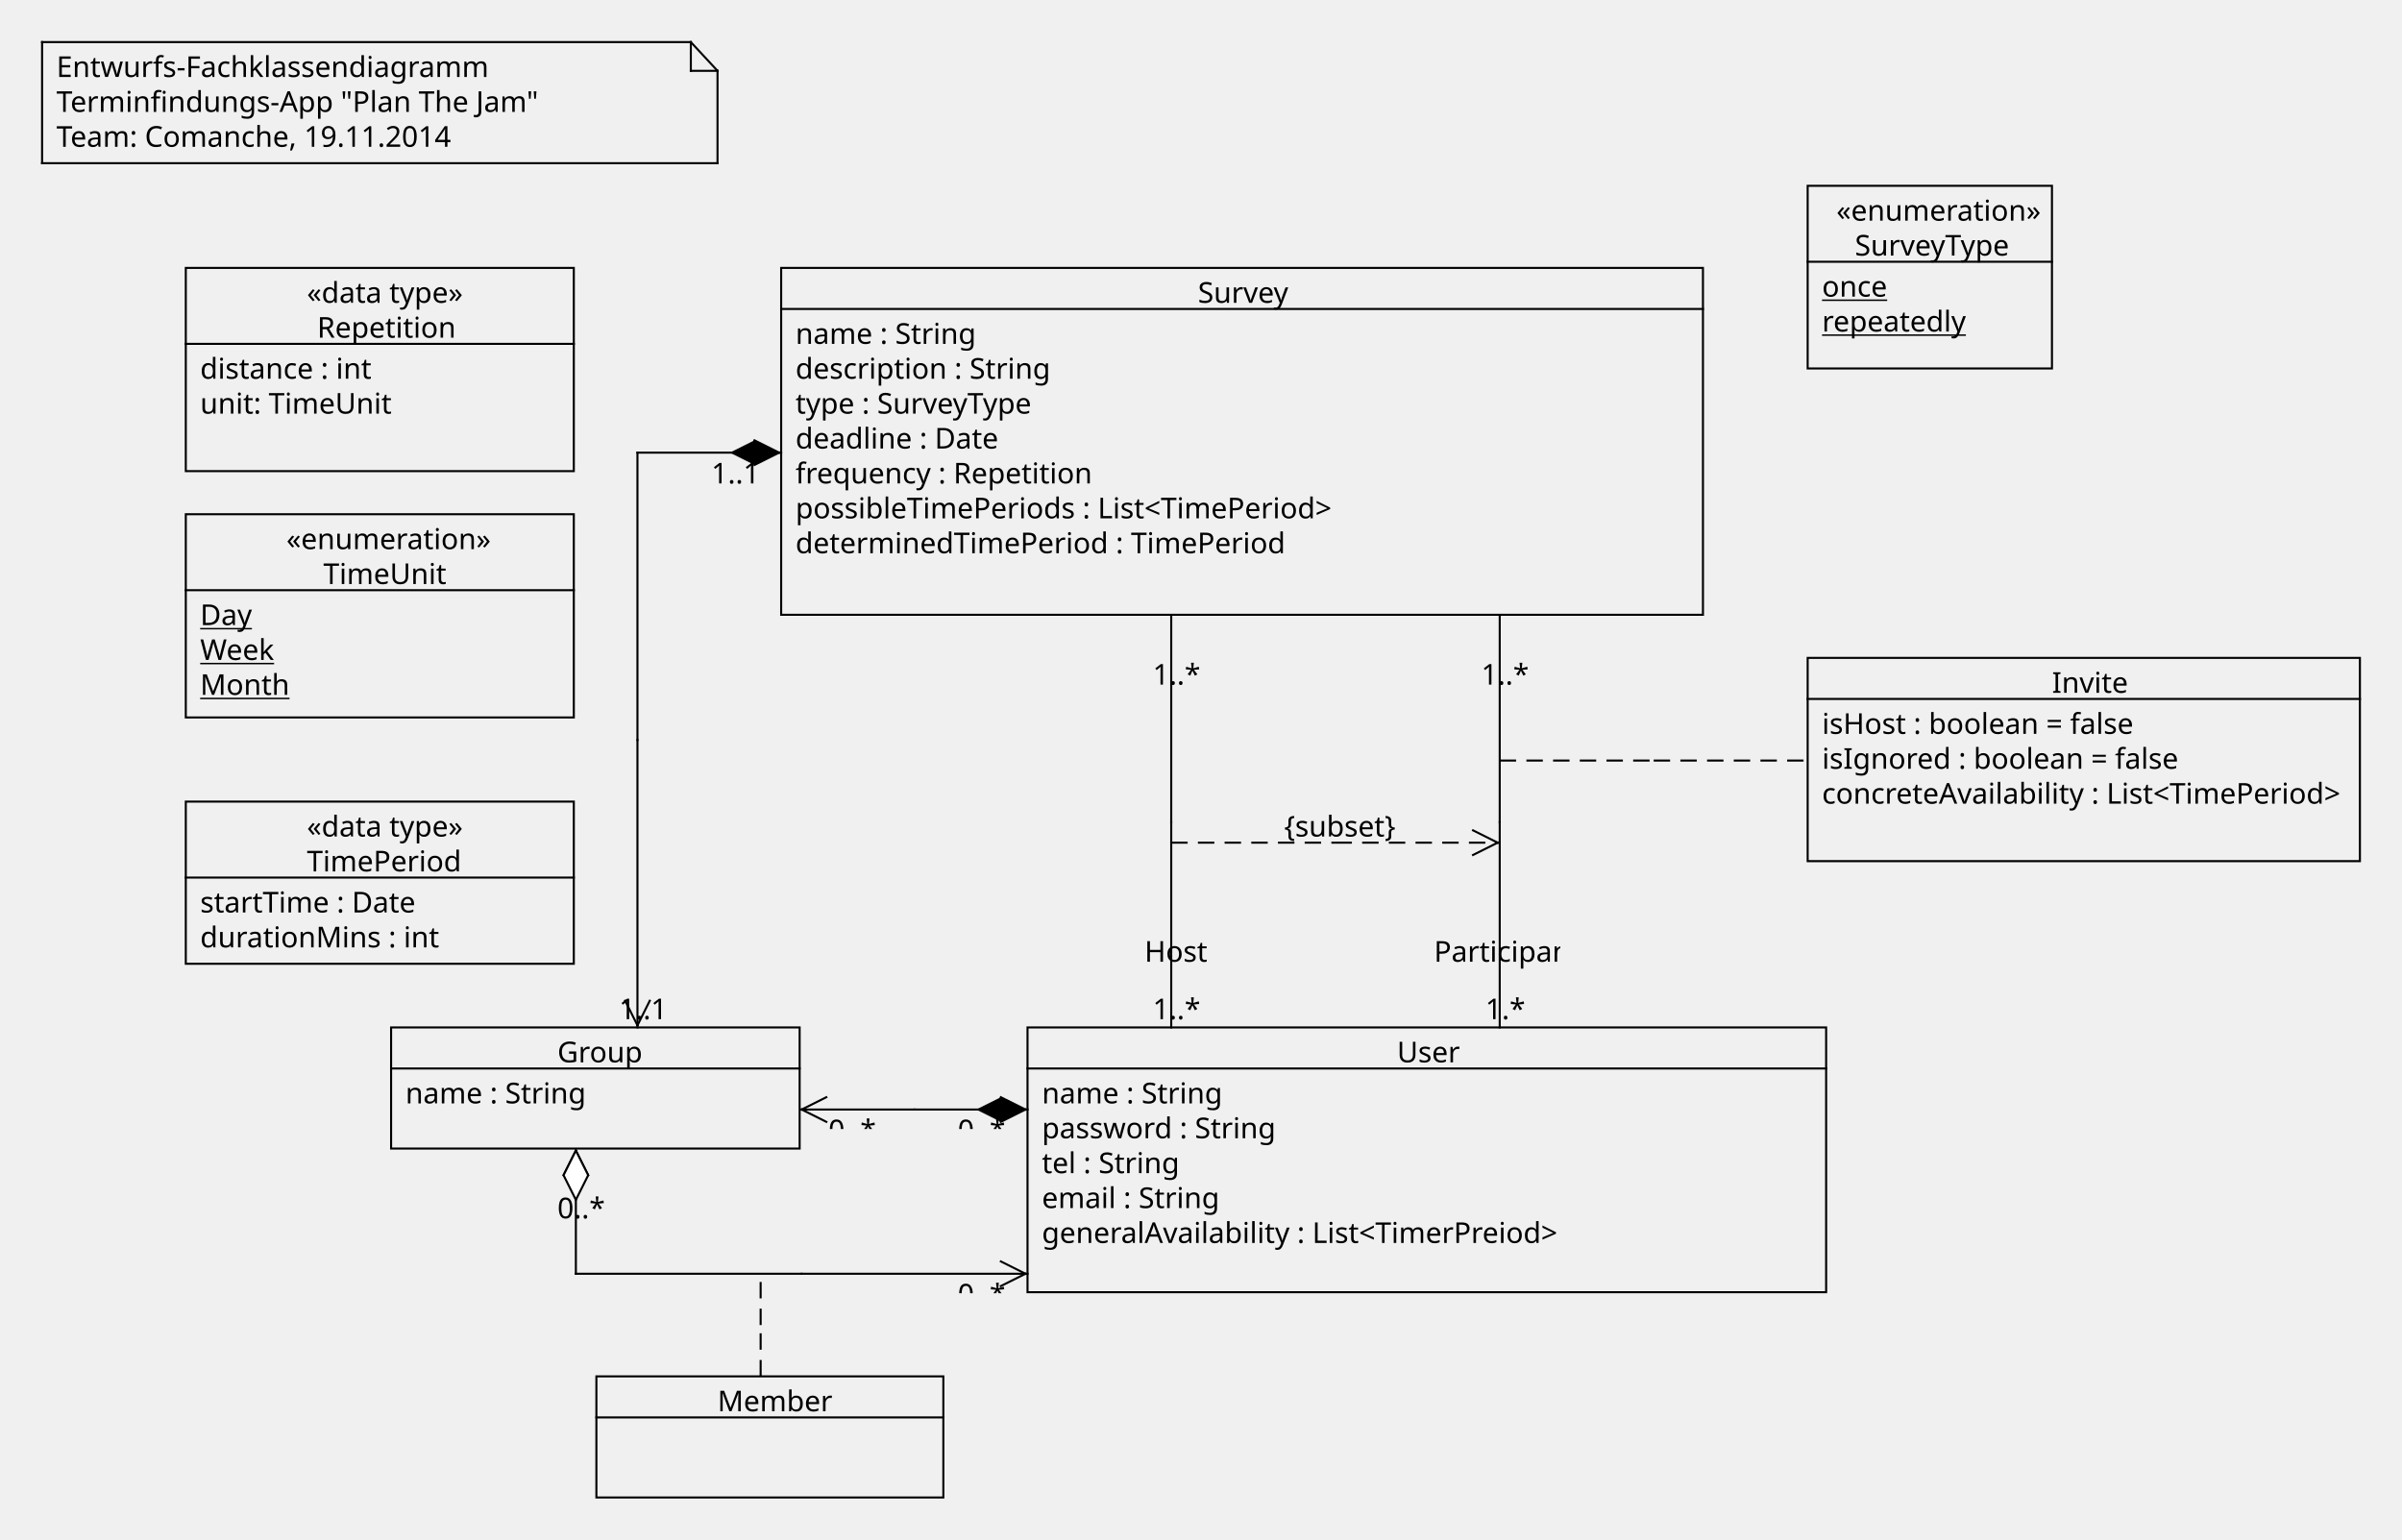
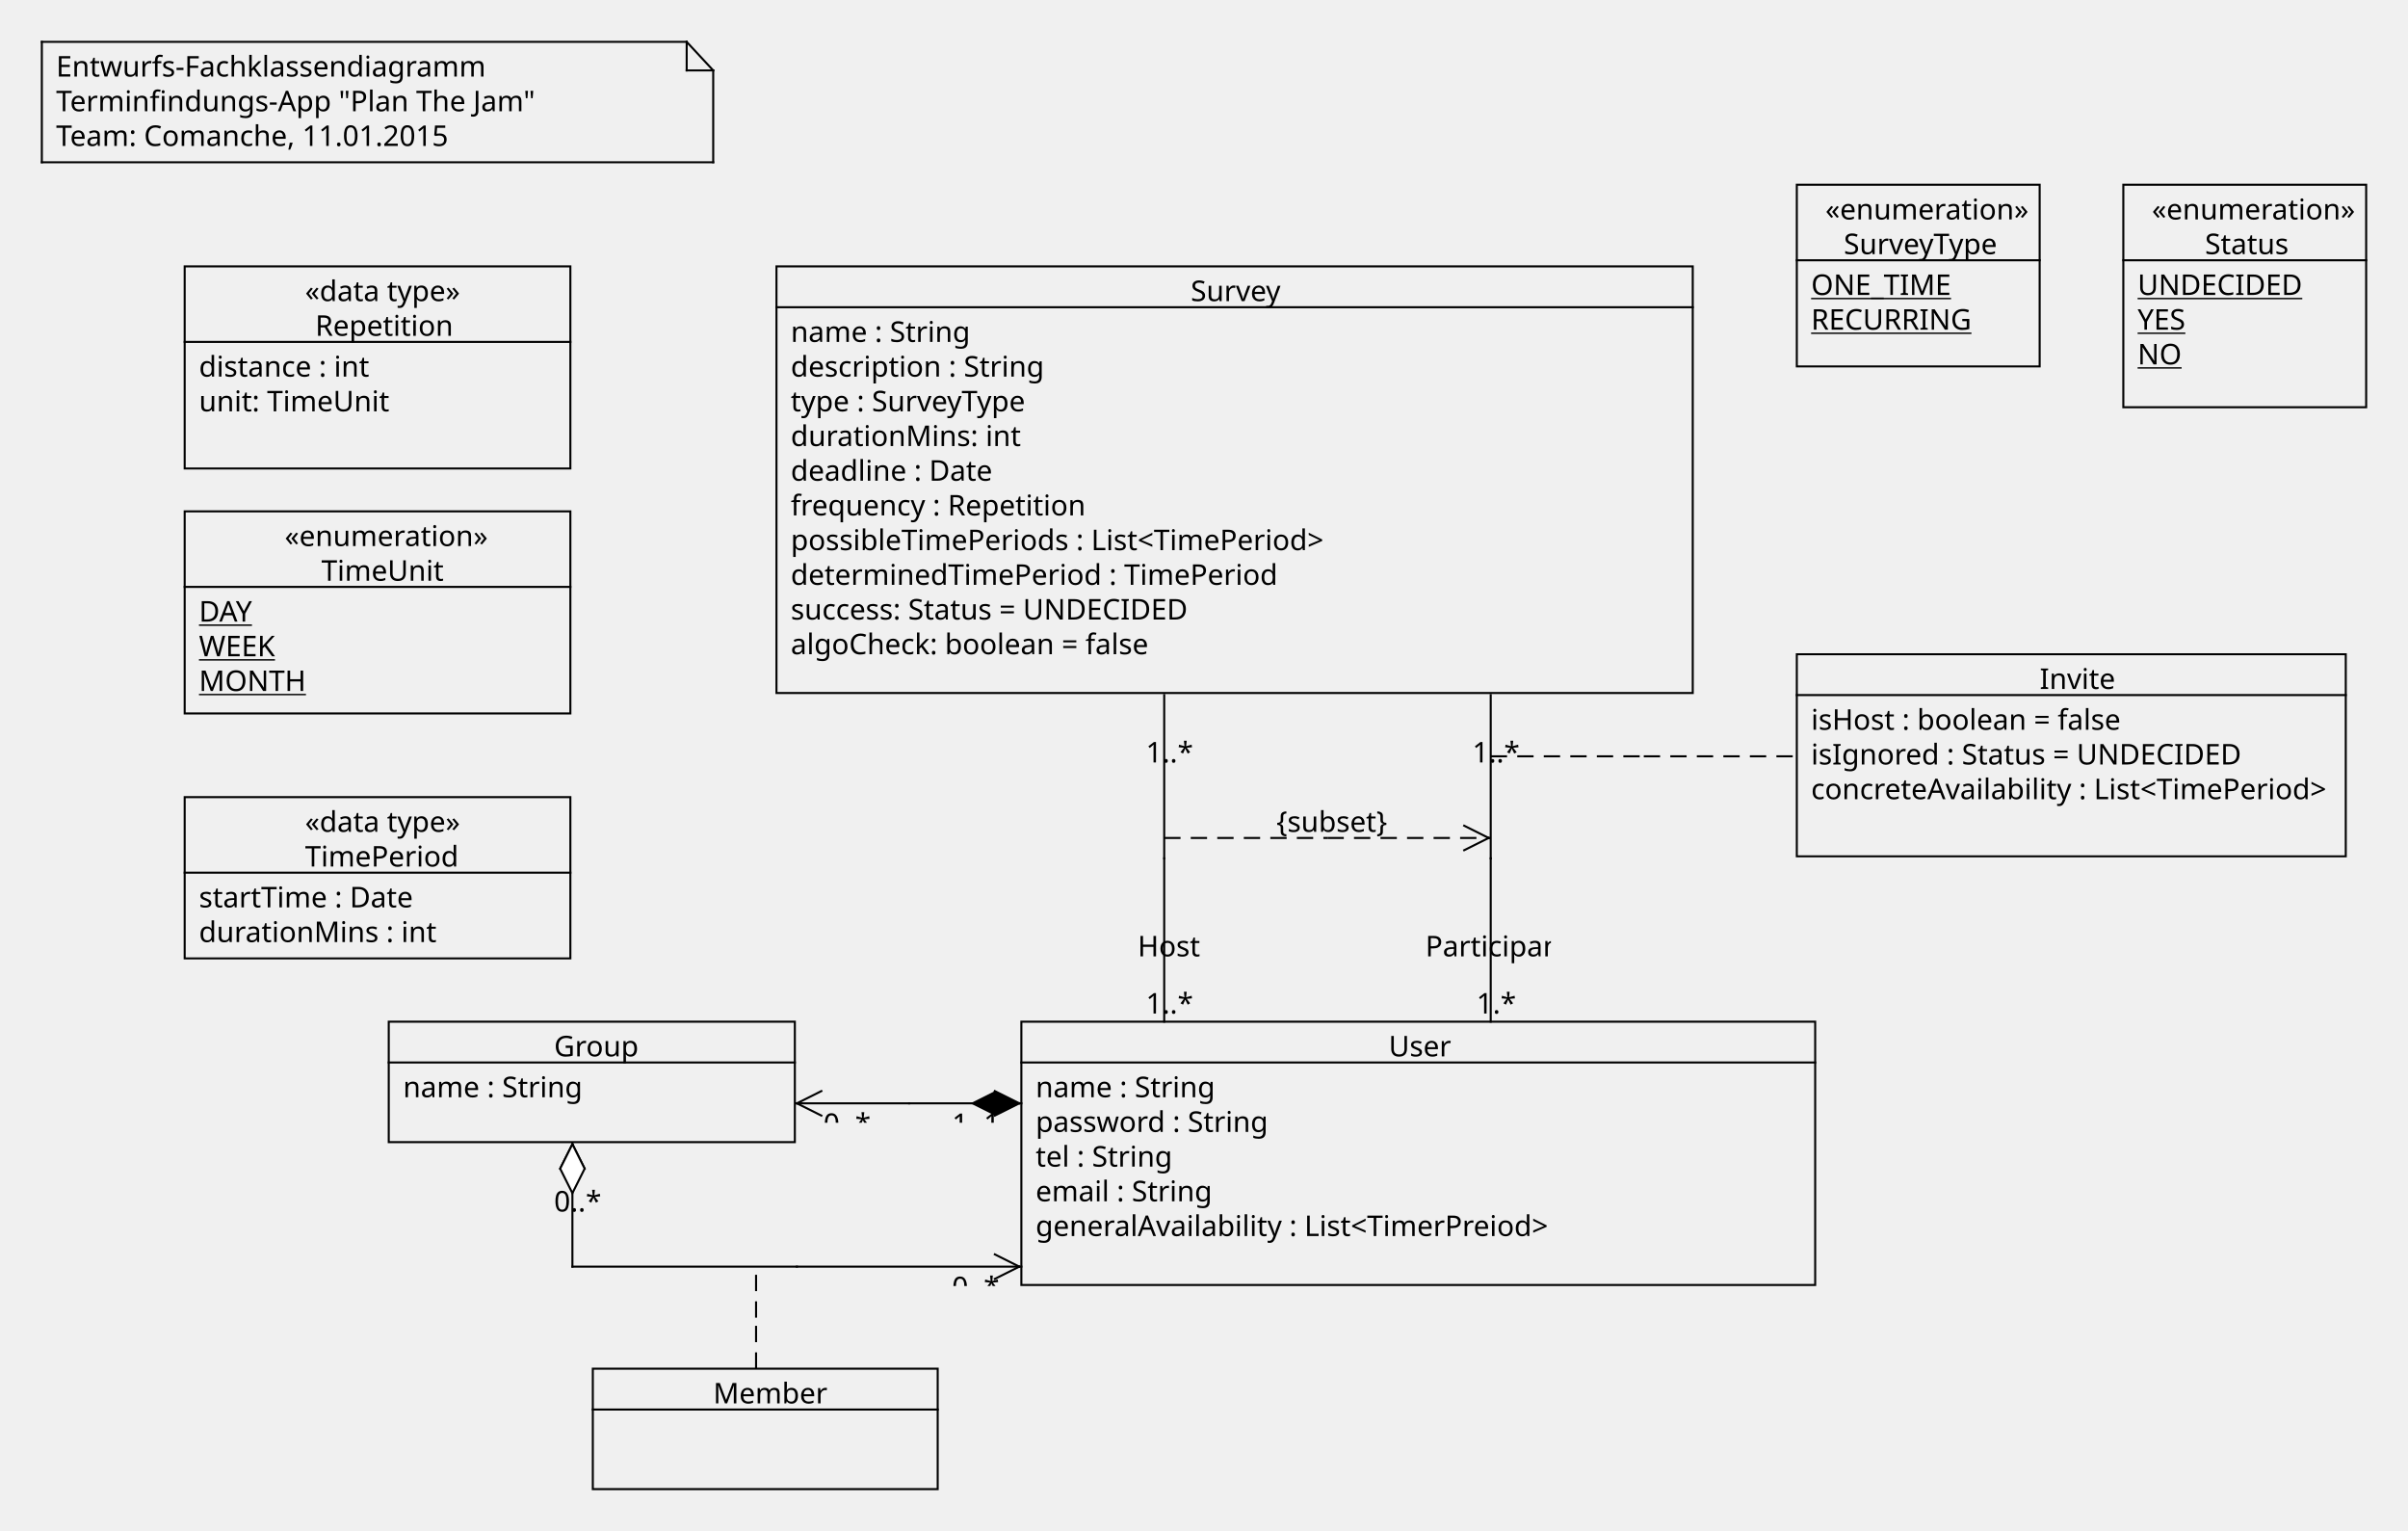
- <svg xmlns="http://www.w3.org/2000/svg" fill-opacity="1" color-rendering="auto" color-interpolation="auto" text-rendering="auto" stroke="black" stroke-linecap="square" width="1170" stroke-miterlimit="10" shape-rendering="auto" stroke-opacity="1" fill="black" stroke-dasharray="none" font-weight="normal" stroke-width="1" viewBox="160 0 1170 750" height="750" font-family="'Dialog'" font-style="normal" stroke-linejoin="miter" font-size="12" stroke-dashoffset="0" image-rendering="auto">
+ <svg xmlns="http://www.w3.org/2000/svg" fill-opacity="1" color-rendering="auto" color-interpolation="auto" text-rendering="auto" stroke="black" stroke-linecap="square" width="1180" stroke-miterlimit="10" shape-rendering="auto" stroke-opacity="1" fill="black" stroke-dasharray="none" font-weight="normal" stroke-width="1" viewBox="160 0 1180 750" height="750" font-family="'Dialog'" font-style="normal" stroke-linejoin="miter" font-size="12" stroke-dashoffset="0" image-rendering="auto">
  <defs id="genericDefs" />
  <g>
    <defs id="defs1">
      <clipPath clipPathUnits="userSpaceOnUse" id="clipPath1">
        <path d="M0 0 L2147483647 0 L2147483647 2147483647 L0 2147483647 L0 0 Z" />
      </clipPath>
      <clipPath clipPathUnits="userSpaceOnUse" id="clipPath2">
+         <path d="M0 0 L0 110 L120 110 L120 0 Z" />
+       </clipPath>
+       <clipPath clipPathUnits="userSpaceOnUse" id="clipPath3">
+         <path d="M-0.5 -0.5 L-0.5 109.5 L119.5 109.5 L119.5 -0.5 Z" />
+       </clipPath>
+       <clipPath clipPathUnits="userSpaceOnUse" id="clipPath4">
        <path d="M0 0 L0 100 L260 100 L260 0 Z" />
      </clipPath>
-       <clipPath clipPathUnits="userSpaceOnUse" id="clipPath3">
+       <clipPath clipPathUnits="userSpaceOnUse" id="clipPath5">
        <path d="M-0.5 -0.5 L-0.5 99.5 L259.5 99.5 L259.5 -0.5 Z" />
-       </clipPath>
-       <clipPath clipPathUnits="userSpaceOnUse" id="clipPath4">
-         <path d="M0 0 L0 320 L110 320 L110 0 Z" />
-       </clipPath>
-       <clipPath clipPathUnits="userSpaceOnUse" id="clipPath5">
-         <path d="M-0.5 -0.5 L-0.5 319.5 L109.5 319.5 L109.5 -0.5 Z" />
      </clipPath>
      <clipPath clipPathUnits="userSpaceOnUse" id="clipPath6">
        <path d="M0 0 L0 90 L40 90 L40 0 Z" />
      </clipPath>
      <clipPath clipPathUnits="userSpaceOnUse" id="clipPath7">
        <path d="M-0.5 -0.5 L-0.5 89.5 L39.5 89.5 L39.5 -0.5 Z" />
      </clipPath>
      <clipPath clipPathUnits="userSpaceOnUse" id="clipPath8">
        <path d="M0 0 L0 60 L170 60 L170 0 Z" />
      </clipPath>
      <clipPath clipPathUnits="userSpaceOnUse" id="clipPath9">
        <path d="M-0.5 -0.5 L-0.5 59.5 L169.5 59.5 L169.5 -0.5 Z" />
      </clipPath>
      <clipPath clipPathUnits="userSpaceOnUse" id="clipPath10">
        <path d="M0 0 L0 60 L330 60 L330 0 Z" />
      </clipPath>
      <clipPath clipPathUnits="userSpaceOnUse" id="clipPath11">
        <path d="M-0.5 -0.5 L-0.5 59.5 L329.5 59.5 L329.5 -0.5 Z" />
      </clipPath>
      <clipPath clipPathUnits="userSpaceOnUse" id="clipPath12">
        <path d="M0 0 L0 40 L150 40 L150 0 Z" />
      </clipPath>
      <clipPath clipPathUnits="userSpaceOnUse" id="clipPath13">
        <path d="M-0.5 -0.5 L-0.5 39.5 L149.5 39.5 L149.5 -0.5 Z" />
      </clipPath>
      <clipPath clipPathUnits="userSpaceOnUse" id="clipPath14">
        <path d="M0 0 L0 60 L200 60 L200 0 Z" />
      </clipPath>
      <clipPath clipPathUnits="userSpaceOnUse" id="clipPath15">
        <path d="M-0.5 -0.5 L-0.5 59.5 L199.5 59.5 L199.5 -0.5 Z" />
      </clipPath>
      <clipPath clipPathUnits="userSpaceOnUse" id="clipPath16">
        <path d="M0 0 L0 100 L190 100 L190 0 Z" />
      </clipPath>
      <clipPath clipPathUnits="userSpaceOnUse" id="clipPath17">
        <path d="M-0.5 -0.5 L-0.5 99.5 L189.5 99.5 L189.5 -0.5 Z" />
      </clipPath>
      <clipPath clipPathUnits="userSpaceOnUse" id="clipPath18">
        <path d="M0 0 L0 80 L190 80 L190 0 Z" />
      </clipPath>
      <clipPath clipPathUnits="userSpaceOnUse" id="clipPath19">
        <path d="M-0.5 -0.5 L-0.5 79.5 L189.5 79.5 L189.5 -0.5 Z" />
      </clipPath>
      <clipPath clipPathUnits="userSpaceOnUse" id="clipPath20">
        <path d="M0 0 L0 70 L200 70 L200 0 Z" />
      </clipPath>
      <clipPath clipPathUnits="userSpaceOnUse" id="clipPath21">
        <path d="M-0.5 -0.5 L-0.5 69.5 L199.5 69.5 L199.5 -0.5 Z" />
      </clipPath>
      <clipPath clipPathUnits="userSpaceOnUse" id="clipPath22">
-         <path d="M0 0 L0 240 L80 240 L80 0 Z" />
+         <path d="M0 0 L0 200 L80 200 L80 0 Z" />
      </clipPath>
      <clipPath clipPathUnits="userSpaceOnUse" id="clipPath23">
-         <path d="M-0.5 -0.5 L-0.5 239.5 L79.5 239.5 L79.5 -0.5 Z" />
+         <path d="M-0.5 -0.5 L-0.5 199.5 L79.5 199.5 L79.5 -0.5 Z" />
      </clipPath>
      <clipPath clipPathUnits="userSpaceOnUse" id="clipPath24">
-         <path d="M0 0 L0 240 L50 240 L50 0 Z" />
+         <path d="M0 0 L0 200 L50 200 L50 0 Z" />
      </clipPath>
      <clipPath clipPathUnits="userSpaceOnUse" id="clipPath25">
-         <path d="M-0.5 -0.5 L-0.5 239.5 L49.5 239.5 L49.5 -0.5 Z" />
+         <path d="M-0.5 -0.5 L-0.5 199.5 L49.5 199.5 L49.5 -0.5 Z" />
      </clipPath>
      <clipPath clipPathUnits="userSpaceOnUse" id="clipPath26">
        <path d="M0 0 L0 100 L270 100 L270 0 Z" />
      </clipPath>
      <clipPath clipPathUnits="userSpaceOnUse" id="clipPath27">
        <path d="M-0.5 -0.5 L-0.5 99.5 L269.5 99.5 L269.5 -0.5 Z" />
      </clipPath>
      <clipPath clipPathUnits="userSpaceOnUse" id="clipPath28">
-         <path d="M0 0 L0 170 L450 170 L450 0 Z" />
+         <path d="M0 0 L0 210 L450 210 L450 0 Z" />
      </clipPath>
      <clipPath clipPathUnits="userSpaceOnUse" id="clipPath29">
-         <path d="M-0.5 -0.5 L-0.5 169.5 L449.5 169.5 L449.5 -0.5 Z" />
+         <path d="M-0.5 -0.5 L-0.5 209.5 L449.5 209.5 L449.5 -0.5 Z" />
      </clipPath>
      <clipPath clipPathUnits="userSpaceOnUse" id="clipPath30">
        <path d="M0 0 L0 40 L190 40 L190 0 Z" />
      </clipPath>
      <clipPath clipPathUnits="userSpaceOnUse" id="clipPath31">
        <path d="M-0.5 -0.5 L-0.5 39.5 L189.5 39.5 L189.5 -0.5 Z" />
      </clipPath>
      <clipPath clipPathUnits="userSpaceOnUse" id="clipPath32">
        <path d="M0 0 L0 90 L120 90 L120 0 Z" />
      </clipPath>
      <clipPath clipPathUnits="userSpaceOnUse" id="clipPath33">
        <path d="M-0.5 -0.5 L-0.5 89.5 L119.5 89.5 L119.5 -0.5 Z" />
      </clipPath>
      <clipPath clipPathUnits="userSpaceOnUse" id="clipPath34">
        <path d="M0 0 L0 130 L390 130 L390 0 Z" />
      </clipPath>
      <clipPath clipPathUnits="userSpaceOnUse" id="clipPath35">
        <path d="M-0.5 -0.5 L-0.5 129.5 L389.5 129.5 L389.5 -0.5 Z" />
      </clipPath>
    </defs>
+     <g font-size="14" transform="translate(1200.5,90.5)" fill-opacity="0" fill="rgb(255,255,255)" font-family="sans-serif" stroke="rgb(255,255,255)" stroke-opacity="0">
+       <rect x="0" y="0" clip-path="url(#clipPath3)" width="119" height="109" opacity="0" stroke="none" />
+     </g>
+     <g font-family="sans-serif" font-size="14" transform="translate(1200.5,90.5)">
+       <rect fill="none" x="0" width="119" height="109" y="0" clip-path="url(#clipPath3)" />
+       <text x="14" xml:space="preserve" y="17" clip-path="url(#clipPath3)" stroke="none">«enumeration»</text>
+       <text x="40" xml:space="preserve" y="34" clip-path="url(#clipPath3)" stroke="none">Status</text>
+       <line y2="37" fill="none" x1="0" clip-path="url(#clipPath3)" x2="119" y1="37" />
+       <text x="7" xml:space="preserve" y="54" clip-path="url(#clipPath3)" text-decoration="underline" stroke="none">UNDECIDED</text>
+       <text x="7" xml:space="preserve" y="71" clip-path="url(#clipPath3)" text-decoration="underline" stroke="none">YES</text>
+       <text x="7" xml:space="preserve" y="88" clip-path="url(#clipPath3)" text-decoration="underline" stroke="none">NO</text>
+     </g>
    <g font-family="sans-serif" font-size="14" transform="translate(410.5,530.5)">
-       <line y2="90" fill="none" x1="30" clip-path="url(#clipPath3)" x2="30" y1="30" />
-       <line y2="90" fill="none" x1="30" clip-path="url(#clipPath3)" x2="140" y1="90" />
-       <line y2="90" fill="none" x1="140" clip-path="url(#clipPath3)" x2="250" y1="90" />
-       <line y2="42" fill="none" x1="30" clip-path="url(#clipPath3)" x2="36" y1="30" />
-       <line y2="42" fill="none" x1="30" clip-path="url(#clipPath3)" x2="24" y1="30" />
-       <polygon fill="white" clip-path="url(#clipPath3)" points=" 30 30 36 42 30 54 24 42" stroke="none" />
-       <polygon fill="none" points=" 30 30 36 42 30 54 24 42" clip-path="url(#clipPath3)" />
-       <text x="21" xml:space="preserve" y="63" clip-path="url(#clipPath3)" stroke="none">0..*</text>
-       <line y2="96" fill="none" x1="249" clip-path="url(#clipPath3)" x2="237" y1="90" />
-       <line y2="84" fill="none" x1="249" clip-path="url(#clipPath3)" x2="237" y1="90" />
-       <text x="216" xml:space="preserve" y="105" clip-path="url(#clipPath3)" stroke="none">0..*</text>
-     </g>
-     <g font-family="sans-serif" font-size="14" transform="translate(440.5,190.5)">
-       <line y2="30" fill="none" x1="100" clip-path="url(#clipPath5)" x2="30" y1="30" />
-       <line y2="170" fill="none" x1="30" clip-path="url(#clipPath5)" x2="30" y1="30" />
-       <line y2="310" fill="none" x1="30" clip-path="url(#clipPath5)" x2="30" y1="170" />
-       <line y2="36" fill="none" x1="99" clip-path="url(#clipPath5)" x2="87" y1="30" />
-       <line y2="24" fill="none" x1="99" clip-path="url(#clipPath5)" x2="87" y1="30" />
-       <polygon points=" 99 30 87 36 75 30 87 24" clip-path="url(#clipPath5)" stroke="none" />
-       <text x="66" xml:space="preserve" y="45" clip-path="url(#clipPath5)" stroke="none">1..1</text>
-       <line y2="297" fill="none" x1="30" clip-path="url(#clipPath5)" x2="24" y1="309" />
-       <line y2="297" fill="none" x1="30" clip-path="url(#clipPath5)" x2="36" y1="309" />
-       <text x="21" xml:space="preserve" y="306" clip-path="url(#clipPath5)" stroke="none">1..1</text>
+       <line y2="90" fill="none" x1="30" clip-path="url(#clipPath5)" x2="30" y1="30" />
+       <line y2="90" fill="none" x1="30" clip-path="url(#clipPath5)" x2="140" y1="90" />
+       <line y2="90" fill="none" x1="140" clip-path="url(#clipPath5)" x2="250" y1="90" />
+       <line y2="42" fill="none" x1="30" clip-path="url(#clipPath5)" x2="36" y1="30" />
+       <line y2="42" fill="none" x1="30" clip-path="url(#clipPath5)" x2="24" y1="30" />
+       <polygon fill="white" clip-path="url(#clipPath5)" points=" 30 30 36 42 30 54 24 42" stroke="none" />
+       <polygon fill="none" points=" 30 30 36 42 30 54 24 42" clip-path="url(#clipPath5)" />
+       <text x="21" xml:space="preserve" y="63" clip-path="url(#clipPath5)" stroke="none">0..*</text>
+       <line y2="96" fill="none" x1="249" clip-path="url(#clipPath5)" x2="237" y1="90" />
+       <line y2="84" fill="none" x1="249" clip-path="url(#clipPath5)" x2="237" y1="90" />
+       <text x="216" xml:space="preserve" y="105" clip-path="url(#clipPath5)" stroke="none">0..*</text>
    </g>
    <g stroke-miterlimit="5" font-size="14" stroke-dasharray="8,5" font-family="sans-serif" transform="translate(500.5,590.5)" stroke-linecap="butt">
      <line y2="55" fill="none" x1="30" clip-path="url(#clipPath7)" x2="30" y1="80" />
      <line y2="30" fill="none" x1="30" clip-path="url(#clipPath7)" x2="30" y1="55" />
    </g>
    <g font-size="14" transform="translate(450.5,670.5)" fill-opacity="0" fill="rgb(255,255,255)" font-family="sans-serif" stroke="rgb(255,255,255)" stroke-opacity="0">
      <rect x="0" y="0" clip-path="url(#clipPath9)" width="169" height="59" opacity="0" stroke="none" />
    </g>
    <g font-family="sans-serif" font-size="14" transform="translate(450.5,670.5)">
      <rect fill="none" x="0" width="169" height="59" y="0" clip-path="url(#clipPath9)" />
      <text x="59" xml:space="preserve" y="17" clip-path="url(#clipPath9)" stroke="none">Member</text>
      <line y2="20" fill="none" x1="0" clip-path="url(#clipPath9)" x2="169" y1="20" />
    </g>
    <g font-size="14" transform="translate(180.5,20.5)" fill-opacity="0" fill="rgb(255,255,255)" font-family="sans-serif" stroke="rgb(255,255,255)" stroke-opacity="0">
      <polygon clip-path="url(#clipPath11)" points=" 0 0 316 0 316 0 329 14 329 14 329 59 329 59 0 59 0 59 0 0" opacity="0" stroke="none" />
    </g>
    <g font-family="sans-serif" font-size="14" transform="translate(180.5,20.5)">
      <text x="7" xml:space="preserve" y="17" clip-path="url(#clipPath11)" stroke="none">Entwurfs-Fachklassendiagramm</text>
      <text x="7" xml:space="preserve" y="34" clip-path="url(#clipPath11)" stroke="none">Terminfindungs-App "Plan The Jam"</text>
-       <text x="7" xml:space="preserve" y="51" clip-path="url(#clipPath11)" stroke="none">Team: Comanche, 19.11.2014</text>
+       <text x="7" xml:space="preserve" y="51" clip-path="url(#clipPath11)" stroke="none">Team: Comanche, 11.01.2015</text>
      <line y2="0" fill="none" x1="0" clip-path="url(#clipPath11)" x2="316" y1="0" />
      <line y2="14" fill="none" x1="316" clip-path="url(#clipPath11)" x2="329" y1="0" />
      <line y2="59" fill="none" x1="329" clip-path="url(#clipPath11)" x2="329" y1="14" />
      <line y2="59" fill="none" x1="329" clip-path="url(#clipPath11)" x2="0" y1="59" />
      <line y2="0" fill="none" x1="0" clip-path="url(#clipPath11)" x2="0" y1="59" />
      <line y2="14" fill="none" x1="316" clip-path="url(#clipPath11)" x2="316" y1="0" />
      <line y2="14" fill="none" x1="316" clip-path="url(#clipPath11)" x2="329" y1="14" />
    </g>
    <g font-family="sans-serif" font-size="14" transform="translate(520.5,510.5)">
      <line y2="30" fill="none" x1="140" clip-path="url(#clipPath13)" x2="85" y1="30" />
      <line y2="30" fill="none" x1="85" clip-path="url(#clipPath13)" x2="30" y1="30" />
      <line y2="36" fill="none" x1="139" clip-path="url(#clipPath13)" x2="127" y1="30" />
      <line y2="24" fill="none" x1="139" clip-path="url(#clipPath13)" x2="127" y1="30" />
      <polygon points=" 139 30 127 36 115 30 127 24" clip-path="url(#clipPath13)" stroke="none" />
-       <text x="106" xml:space="preserve" y="45" clip-path="url(#clipPath13)" stroke="none">0..*</text>
+       <text x="106" xml:space="preserve" y="45" clip-path="url(#clipPath13)" stroke="none">1..1</text>
      <line y2="24" fill="none" x1="30" clip-path="url(#clipPath13)" x2="42" y1="30" />
      <line y2="36" fill="none" x1="30" clip-path="url(#clipPath13)" x2="42" y1="30" />
      <text x="43" xml:space="preserve" y="45" clip-path="url(#clipPath13)" stroke="none">0..*</text>
    </g>
    <g font-size="14" transform="translate(350.5,500.5)" fill-opacity="0" fill="rgb(255,255,255)" font-family="sans-serif" stroke="rgb(255,255,255)" stroke-opacity="0">
      <rect x="0" y="0" clip-path="url(#clipPath15)" width="199" height="59" opacity="0" stroke="none" />
    </g>
    <g font-family="sans-serif" font-size="14" transform="translate(350.5,500.5)">
      <rect fill="none" x="0" width="199" height="59" y="0" clip-path="url(#clipPath15)" />
      <text x="81" xml:space="preserve" y="17" clip-path="url(#clipPath15)" stroke="none">Group</text>
      <line y2="20" fill="none" x1="0" clip-path="url(#clipPath15)" x2="199" y1="20" />
      <text x="7" xml:space="preserve" y="37" clip-path="url(#clipPath15)" stroke="none">name : String</text>
    </g>
    <g font-size="14" transform="translate(250.5,250.5)" fill-opacity="0" fill="rgb(255,255,255)" font-family="sans-serif" stroke="rgb(255,255,255)" stroke-opacity="0">
      <rect x="0" y="0" clip-path="url(#clipPath17)" width="189" height="99" opacity="0" stroke="none" />
    </g>
    <g font-family="sans-serif" font-size="14" transform="translate(250.5,250.5)">
      <rect fill="none" x="0" width="189" height="99" y="0" clip-path="url(#clipPath17)" />
      <text x="49" xml:space="preserve" y="17" clip-path="url(#clipPath17)" stroke="none">«enumeration»</text>
      <text x="67" xml:space="preserve" y="34" clip-path="url(#clipPath17)" stroke="none">TimeUnit</text>
      <line y2="37" fill="none" x1="0" clip-path="url(#clipPath17)" x2="189" y1="37" />
-       <text x="7" xml:space="preserve" y="54" clip-path="url(#clipPath17)" text-decoration="underline" stroke="none">Day</text>
-       <text x="7" xml:space="preserve" y="71" clip-path="url(#clipPath17)" text-decoration="underline" stroke="none">Week</text>
-       <text x="7" xml:space="preserve" y="88" clip-path="url(#clipPath17)" text-decoration="underline" stroke="none">Month</text>
+       <text x="7" xml:space="preserve" y="54" clip-path="url(#clipPath17)" text-decoration="underline" stroke="none">DAY</text>
+       <text x="7" xml:space="preserve" y="71" clip-path="url(#clipPath17)" text-decoration="underline" stroke="none">WEEK</text>
+       <text x="7" xml:space="preserve" y="88" clip-path="url(#clipPath17)" text-decoration="underline" stroke="none">MONTH</text>
    </g>
    <g font-size="14" transform="translate(250.5,390.5)" fill-opacity="0" fill="rgb(255,255,255)" font-family="sans-serif" stroke="rgb(255,255,255)" stroke-opacity="0">
      <rect x="0" y="0" clip-path="url(#clipPath19)" width="189" height="79" opacity="0" stroke="none" />
    </g>
    <g font-family="sans-serif" font-size="14" transform="translate(250.5,390.5)">
      <rect fill="none" x="0" width="189" height="79" y="0" clip-path="url(#clipPath19)" />
      <text x="59" xml:space="preserve" y="17" clip-path="url(#clipPath19)" stroke="none">«data type»</text>
      <text x="59" xml:space="preserve" y="34" clip-path="url(#clipPath19)" stroke="none">TimePeriod</text>
      <line y2="37" fill="none" x1="0" clip-path="url(#clipPath19)" x2="189" y1="37" />
      <text x="7" xml:space="preserve" y="54" clip-path="url(#clipPath19)" stroke="none">startTime : Date</text>
      <text x="7" xml:space="preserve" y="71" clip-path="url(#clipPath19)" stroke="none">durationMins : int</text>
    </g>
    <g stroke-miterlimit="5" font-size="14" stroke-dasharray="8,5" font-family="sans-serif" transform="translate(700.5,360.5)" stroke-linecap="butt">
      <line y2="50" fill="none" x1="30" clip-path="url(#clipPath21)" x2="110" y1="50" />
      <line y2="50" fill="none" x1="110" clip-path="url(#clipPath21)" x2="190" y1="50" />
      <line stroke-linecap="square" clip-path="url(#clipPath21)" fill="none" x1="189" x2="177" y1="50" y2="56" stroke-dasharray="none" stroke-miterlimit="10" />
      <line stroke-linecap="square" clip-path="url(#clipPath21)" fill="none" x1="189" x2="177" y1="50" y2="44" stroke-dasharray="none" stroke-miterlimit="10" />
      <text stroke-linecap="square" x="85" y="47" clip-path="url(#clipPath21)" stroke-dasharray="none" stroke="none" stroke-miterlimit="10" xml:space="preserve">{subset}</text>
    </g>
-     <g font-family="sans-serif" font-size="14" transform="translate(840.5,270.5)">
-       <line y2="130" fill="none" x1="50" clip-path="url(#clipPath23)" x2="50" y1="230" />
-       <line y2="30" fill="none" x1="50" clip-path="url(#clipPath23)" x2="50" y1="130" />
-       <text x="43" xml:space="preserve" y="226" clip-path="url(#clipPath23)" stroke="none">1.*</text>
-       <text x="18" xml:space="preserve" y="198" clip-path="url(#clipPath23)" stroke="none">Participant</text>
+     <g font-family="sans-serif" font-size="14" transform="translate(840.5,310.5)">
+       <line y2="110" fill="none" x1="50" clip-path="url(#clipPath23)" x2="50" y1="190" />
+       <line y2="30" fill="none" x1="50" clip-path="url(#clipPath23)" x2="50" y1="110" />
+       <text x="43" xml:space="preserve" y="186" clip-path="url(#clipPath23)" stroke="none">1.*</text>
+       <text x="18" xml:space="preserve" y="158" clip-path="url(#clipPath23)" stroke="none">Participant</text>
      <text x="41" xml:space="preserve" y="63" clip-path="url(#clipPath23)" stroke="none">1..*</text>
    </g>
-     <g font-family="sans-serif" font-size="14" transform="translate(700.5,270.5)">
-       <line y2="130" fill="none" x1="30" clip-path="url(#clipPath25)" x2="30" y1="230" />
-       <line y2="30" fill="none" x1="30" clip-path="url(#clipPath25)" x2="30" y1="130" />
-       <text x="21" xml:space="preserve" y="226" clip-path="url(#clipPath25)" stroke="none">1..*</text>
-       <text x="17" xml:space="preserve" y="198" clip-path="url(#clipPath25)" stroke="none">Host</text>
+     <g font-family="sans-serif" font-size="14" transform="translate(700.5,310.5)">
+       <line y2="110" fill="none" x1="30" clip-path="url(#clipPath25)" x2="30" y1="190" />
+       <line y2="30" fill="none" x1="30" clip-path="url(#clipPath25)" x2="30" y1="110" />
+       <text x="21" xml:space="preserve" y="186" clip-path="url(#clipPath25)" stroke="none">1..*</text>
+       <text x="17" xml:space="preserve" y="158" clip-path="url(#clipPath25)" stroke="none">Host</text>
      <text x="21" xml:space="preserve" y="63" clip-path="url(#clipPath25)" stroke="none">1..*</text>
    </g>
    <g font-size="14" transform="translate(1040.5,320.5)" fill-opacity="0" fill="rgb(255,255,255)" font-family="sans-serif" stroke="rgb(255,255,255)" stroke-opacity="0">
      <rect x="0" y="0" clip-path="url(#clipPath27)" width="269" height="99" opacity="0" stroke="none" />
    </g>
    <g font-family="sans-serif" font-size="14" transform="translate(1040.5,320.5)">
      <rect fill="none" x="0" width="269" height="99" y="0" clip-path="url(#clipPath27)" />
      <text x="119" xml:space="preserve" y="17" clip-path="url(#clipPath27)" stroke="none">Invite</text>
      <line y2="20" fill="none" x1="0" clip-path="url(#clipPath27)" x2="269" y1="20" />
      <text x="7" xml:space="preserve" y="37" clip-path="url(#clipPath27)" stroke="none">isHost : boolean = false</text>
-       <text x="7" xml:space="preserve" y="54" clip-path="url(#clipPath27)" stroke="none">isIgnored : boolean = false</text>
+       <text x="7" xml:space="preserve" y="54" clip-path="url(#clipPath27)" stroke="none">isIgnored : Status = UNDECIDED</text>
      <text x="7" xml:space="preserve" y="71" clip-path="url(#clipPath27)" stroke="none">concreteAvailability : List&lt;TimePeriod&gt;</text>
    </g>
    <g font-size="14" transform="translate(540.5,130.5)" fill-opacity="0" fill="rgb(255,255,255)" font-family="sans-serif" stroke="rgb(255,255,255)" stroke-opacity="0">
-       <rect x="0" y="0" clip-path="url(#clipPath29)" width="449" height="169" opacity="0" stroke="none" />
+       <rect x="0" y="0" clip-path="url(#clipPath29)" width="449" height="209" opacity="0" stroke="none" />
    </g>
    <g font-family="sans-serif" font-size="14" transform="translate(540.5,130.5)">
-       <rect fill="none" x="0" width="449" height="169" y="0" clip-path="url(#clipPath29)" />
+       <rect fill="none" x="0" width="449" height="209" y="0" clip-path="url(#clipPath29)" />
      <text x="203" xml:space="preserve" y="17" clip-path="url(#clipPath29)" stroke="none">Survey</text>
      <line y2="20" fill="none" x1="0" clip-path="url(#clipPath29)" x2="449" y1="20" />
      <text x="7" xml:space="preserve" y="37" clip-path="url(#clipPath29)" stroke="none">name : String</text>
      <text x="7" xml:space="preserve" y="54" clip-path="url(#clipPath29)" stroke="none">description : String</text>
      <text x="7" xml:space="preserve" y="71" clip-path="url(#clipPath29)" stroke="none">type : SurveyType</text>
-       <text x="7" xml:space="preserve" y="88" clip-path="url(#clipPath29)" stroke="none">deadline : Date</text>
-       <text x="7" xml:space="preserve" y="105" clip-path="url(#clipPath29)" stroke="none">frequency : Repetition</text>
-       <text x="7" xml:space="preserve" y="122" clip-path="url(#clipPath29)" stroke="none">possibleTimePeriods : List&lt;TimePeriod&gt;</text>
-       <text x="7" xml:space="preserve" y="139" clip-path="url(#clipPath29)" stroke="none">determinedTimePeriod : TimePeriod</text>
+       <text x="7" xml:space="preserve" y="88" clip-path="url(#clipPath29)" stroke="none">durationMins: int</text>
+       <text x="7" xml:space="preserve" y="105" clip-path="url(#clipPath29)" stroke="none">deadline : Date</text>
+       <text x="7" xml:space="preserve" y="122" clip-path="url(#clipPath29)" stroke="none">frequency : Repetition</text>
+       <text x="7" xml:space="preserve" y="139" clip-path="url(#clipPath29)" stroke="none">possibleTimePeriods : List&lt;TimePeriod&gt;</text>
+       <text x="7" xml:space="preserve" y="156" clip-path="url(#clipPath29)" stroke="none">determinedTimePeriod : TimePeriod</text>
+       <text x="7" xml:space="preserve" y="173" clip-path="url(#clipPath29)" stroke="none">success: Status = UNDECIDED</text>
+       <text x="7" xml:space="preserve" y="190" clip-path="url(#clipPath29)" stroke="none">algoCheck: boolean = false</text>
    </g>
    <g stroke-miterlimit="5" font-size="14" stroke-dasharray="8,5" font-family="sans-serif" transform="translate(860.5,340.5)" stroke-linecap="butt">
      <line y2="30" fill="none" x1="30" clip-path="url(#clipPath31)" x2="105" y1="30" />
      <line y2="30" fill="none" x1="105" clip-path="url(#clipPath31)" x2="180" y1="30" />
    </g>
    <g font-size="14" transform="translate(1040.5,90.5)" fill-opacity="0" fill="rgb(255,255,255)" font-family="sans-serif" stroke="rgb(255,255,255)" stroke-opacity="0">
      <rect x="0" y="0" clip-path="url(#clipPath33)" width="119" height="89" opacity="0" stroke="none" />
    </g>
    <g font-family="sans-serif" font-size="14" transform="translate(1040.5,90.5)">
      <rect fill="none" x="0" width="119" height="89" y="0" clip-path="url(#clipPath33)" />
      <text x="14" xml:space="preserve" y="17" clip-path="url(#clipPath33)" stroke="none">«enumeration»</text>
      <text x="23" xml:space="preserve" y="34" clip-path="url(#clipPath33)" stroke="none">SurveyType</text>
      <line y2="37" fill="none" x1="0" clip-path="url(#clipPath33)" x2="119" y1="37" />
-       <text x="7" xml:space="preserve" y="54" clip-path="url(#clipPath33)" text-decoration="underline" stroke="none">once</text>
-       <text x="7" xml:space="preserve" y="71" clip-path="url(#clipPath33)" text-decoration="underline" stroke="none">repeatedly</text>
+       <text x="7" xml:space="preserve" y="54" clip-path="url(#clipPath33)" text-decoration="underline" stroke="none">ONE_TIME</text>
+       <text x="7" xml:space="preserve" y="71" clip-path="url(#clipPath33)" text-decoration="underline" stroke="none">RECURRING</text>
    </g>
    <g font-size="14" transform="translate(250.5,130.5)" fill-opacity="0" fill="rgb(255,255,255)" font-family="sans-serif" stroke="rgb(255,255,255)" stroke-opacity="0">
      <rect x="0" y="0" clip-path="url(#clipPath17)" width="189" height="99" opacity="0" stroke="none" />
    </g>
    <g font-family="sans-serif" font-size="14" transform="translate(250.5,130.5)">
      <rect fill="none" x="0" width="189" height="99" y="0" clip-path="url(#clipPath17)" />
      <text x="59" xml:space="preserve" y="17" clip-path="url(#clipPath17)" stroke="none">«data type»</text>
      <text x="64" xml:space="preserve" y="34" clip-path="url(#clipPath17)" stroke="none">Repetition</text>
      <line y2="37" fill="none" x1="0" clip-path="url(#clipPath17)" x2="189" y1="37" />
      <text x="7" xml:space="preserve" y="54" clip-path="url(#clipPath17)" stroke="none">distance : int</text>
      <text x="7" xml:space="preserve" y="71" clip-path="url(#clipPath17)" stroke="none">unit: TimeUnit</text>
    </g>
    <g font-size="14" transform="translate(660.5,500.5)" fill-opacity="0" fill="rgb(255,255,255)" font-family="sans-serif" stroke="rgb(255,255,255)" stroke-opacity="0">
      <rect x="0" y="0" clip-path="url(#clipPath35)" width="389" height="129" opacity="0" stroke="none" />
    </g>
    <g font-family="sans-serif" font-size="14" transform="translate(660.5,500.5)">
      <rect fill="none" x="0" width="389" height="129" y="0" clip-path="url(#clipPath35)" />
      <text x="180" xml:space="preserve" y="17" clip-path="url(#clipPath35)" stroke="none">User</text>
      <line y2="20" fill="none" x1="0" clip-path="url(#clipPath35)" x2="389" y1="20" />
      <text x="7" xml:space="preserve" y="37" clip-path="url(#clipPath35)" stroke="none">name : String</text>
      <text x="7" xml:space="preserve" y="54" clip-path="url(#clipPath35)" stroke="none">password : String</text>
      <text x="7" xml:space="preserve" y="71" clip-path="url(#clipPath35)" stroke="none">tel : String</text>
      <text x="7" xml:space="preserve" y="88" clip-path="url(#clipPath35)" stroke="none">email : String</text>
      <text x="7" xml:space="preserve" y="105" clip-path="url(#clipPath35)" stroke="none">generalAvailability : List&lt;TimerPreiod&gt;</text>
    </g>
  </g>
</svg>
